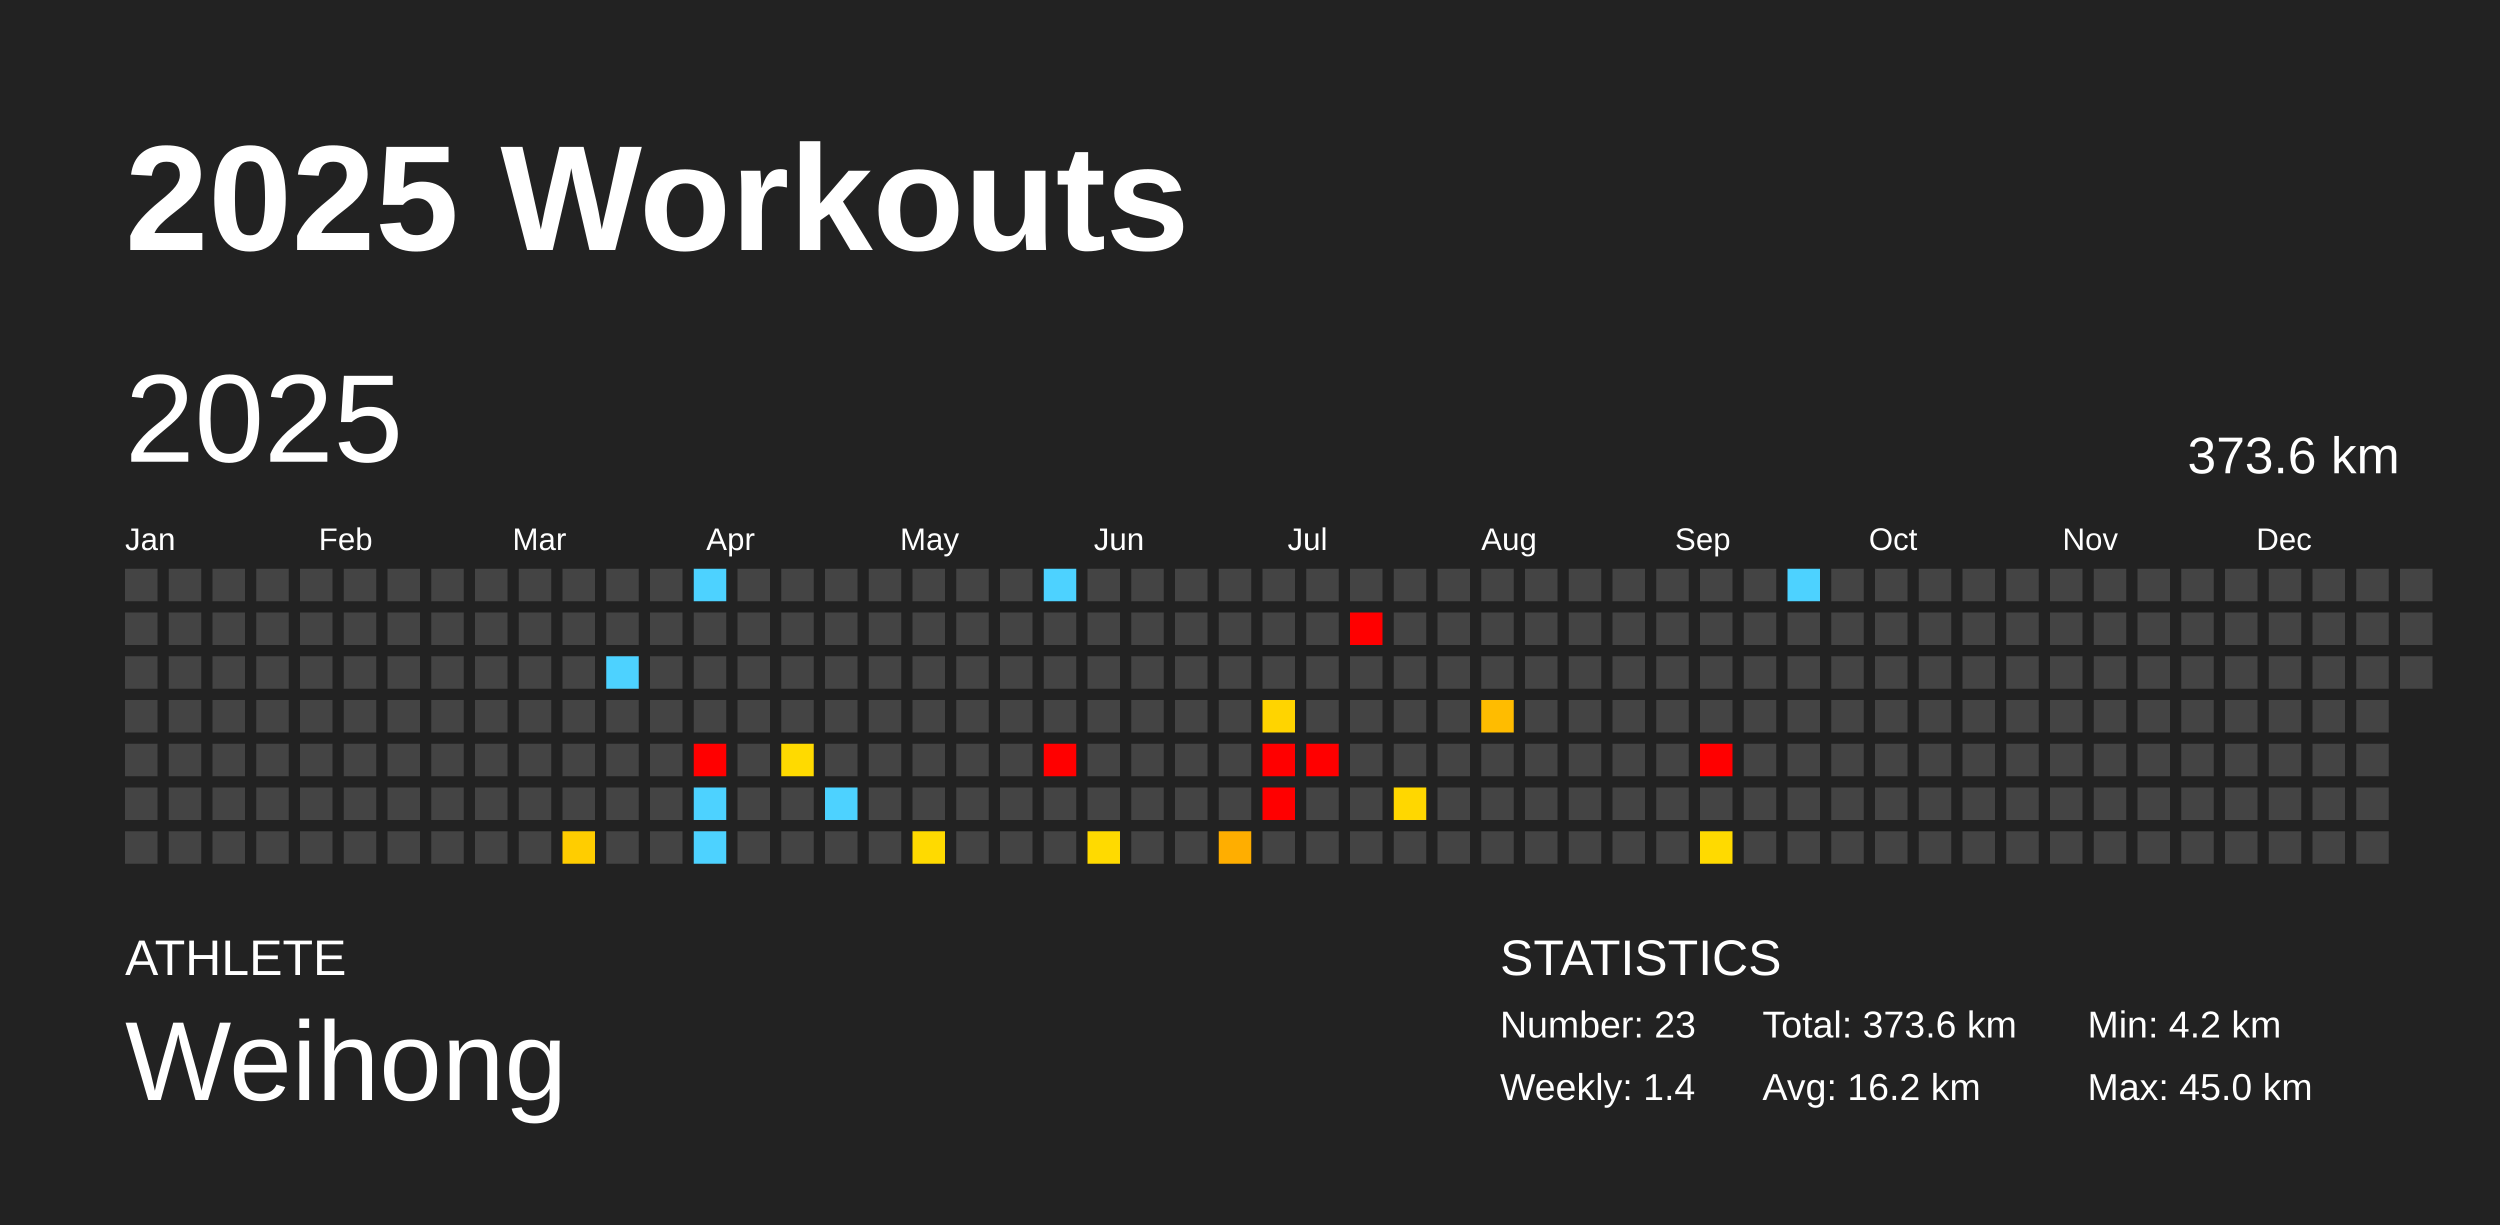
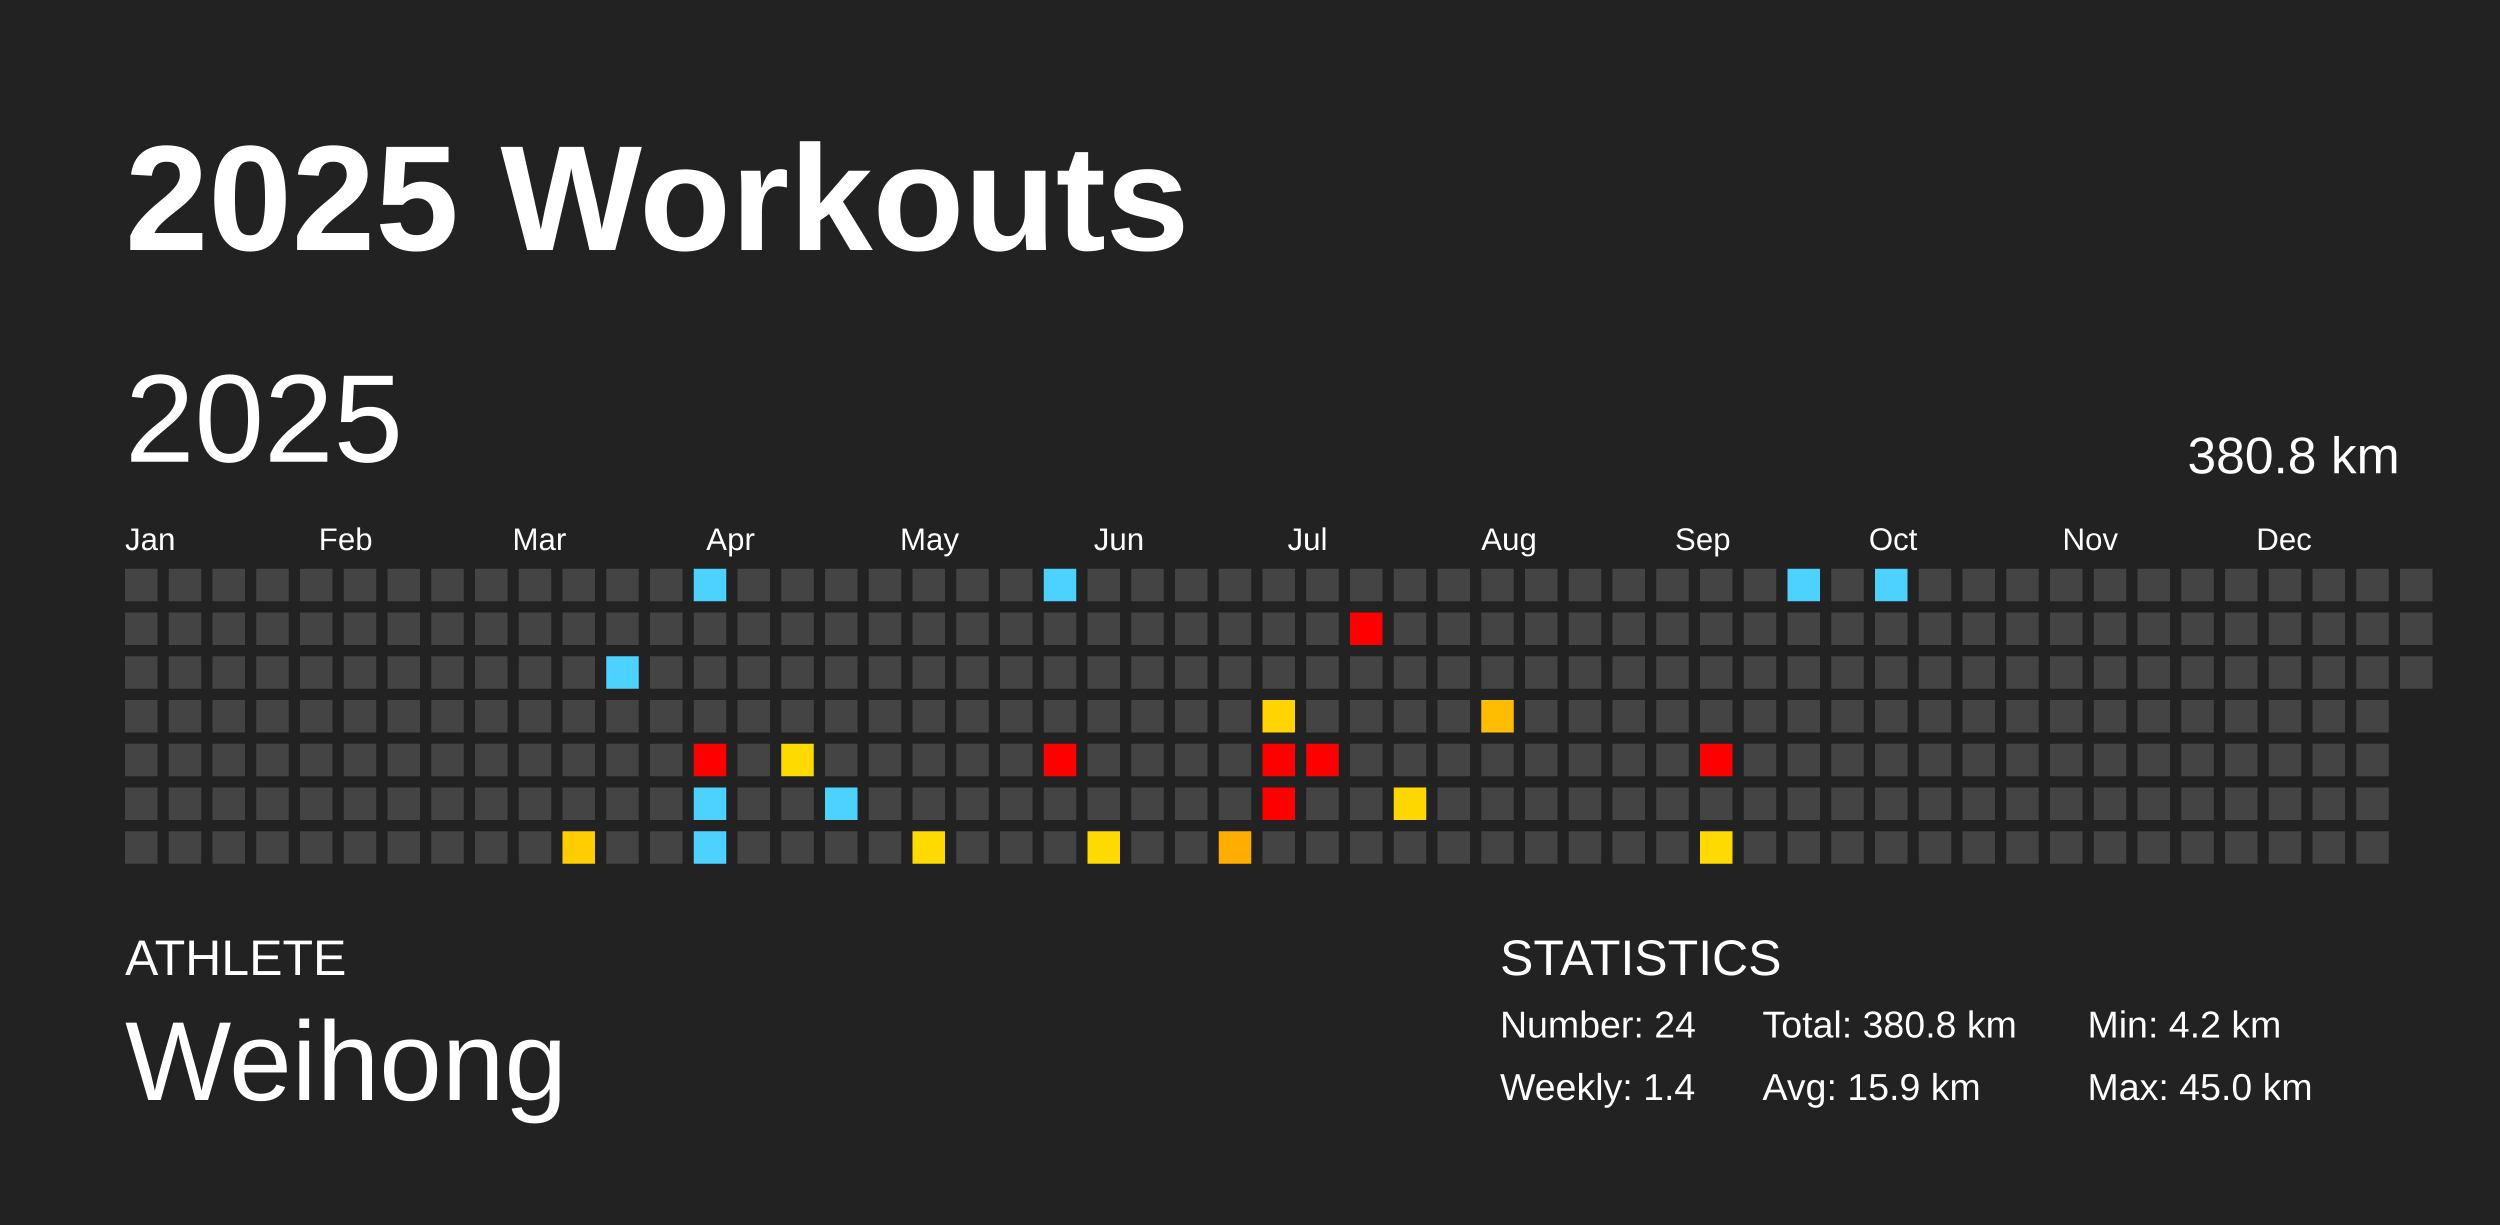
<svg xmlns="http://www.w3.org/2000/svg" baseProfile="full" height="98mm" version="1.1" viewBox="0,0,200,98" width="200mm">
  <defs />
  <rect fill="#222222" height="98" width="200" x="0" y="0" />
  <text fill="#FFFFFF" style="font-size:12px; font-family:Arial; font-weight:bold;" x="10" y="20">2025 Workouts</text>
  <text fill="#FFFFFF" style="font-size:4px; font-family:Arial" x="10" y="78">ATHLETE</text>
  <text fill="#FFFFFF" style="font-size:9px; font-family:Arial" x="10" y="88">Weihong</text>
  <text fill="#FFFFFF" style="font-size:4px; font-family:Arial" x="120" y="78">STATISTICS</text>
-   <text fill="#FFFFFF" style="font-size:3px; font-family:Arial" x="120" y="83">Number: 23</text>
+   <text fill="#FFFFFF" style="font-size:3px; font-family:Arial" x="120" y="83">Number: 24</text>
  <text fill="#FFFFFF" style="font-size:3px; font-family:Arial" x="120" y="88">Weekly: 1.4</text>
-   <text fill="#FFFFFF" style="font-size:3px; font-family:Arial" x="141" y="83">Total: 373.6 km</text>
-   <text fill="#FFFFFF" style="font-size:3px; font-family:Arial" x="141" y="88">Avg: 16.2 km</text>
+   <text fill="#FFFFFF" style="font-size:3px; font-family:Arial" x="141" y="83">Total: 380.8 km</text>
+   <text fill="#FFFFFF" style="font-size:3px; font-family:Arial" x="141" y="88">Avg: 15.9 km</text>
  <text fill="#FFFFFF" style="font-size:3px; font-family:Arial" x="167" y="83">Min: 4.2 km</text>
  <text fill="#FFFFFF" style="font-size:3px; font-family:Arial" x="167" y="88">Max: 45.0 km</text>
  <text dominant-baseline="hanging" fill="#FFFFFF" style="font-size:10.0px; font-family:Arial;" x="10" y="30">2025</text>
-   <text dominant-baseline="hanging" fill="#FFFFFF" style="font-size:4.125px; font-family:Arial;" x="175" y="35">373.6 km</text>
+   <text dominant-baseline="hanging" fill="#FFFFFF" style="font-size:4.125px; font-family:Arial;" x="175" y="35">380.8 km</text>
  <text fill="#FFFFFF" style="font-size:2.5px; font-family:Arial" x="10.0" y="44">Jan</text>
  <text fill="#FFFFFF" style="font-size:2.5px; font-family:Arial" x="25.5" y="44">Feb</text>
  <text fill="#FFFFFF" style="font-size:2.5px; font-family:Arial" x="41.0" y="44">Mar</text>
  <text fill="#FFFFFF" style="font-size:2.5px; font-family:Arial" x="56.5" y="44">Apr</text>
  <text fill="#FFFFFF" style="font-size:2.5px; font-family:Arial" x="72.0" y="44">May</text>
  <text fill="#FFFFFF" style="font-size:2.5px; font-family:Arial" x="87.5" y="44">Jun</text>
  <text fill="#FFFFFF" style="font-size:2.5px; font-family:Arial" x="103.0" y="44">Jul</text>
  <text fill="#FFFFFF" style="font-size:2.5px; font-family:Arial" x="118.5" y="44">Aug</text>
  <text fill="#FFFFFF" style="font-size:2.5px; font-family:Arial" x="134.0" y="44">Sep</text>
  <text fill="#FFFFFF" style="font-size:2.5px; font-family:Arial" x="149.5" y="44">Oct</text>
  <text fill="#FFFFFF" style="font-size:2.5px; font-family:Arial" x="165.0" y="44">Nov</text>
  <text fill="#FFFFFF" style="font-size:2.5px; font-family:Arial" x="180.5" y="44">Dec</text>
  <rect fill="#444444" height="2.6" width="2.6" x="10.0" y="45.5" />
  <rect fill="#444444" height="2.6" width="2.6" x="10.0" y="49.0" />
  <rect fill="#444444" height="2.6" width="2.6" x="10.0" y="52.5" />
  <rect fill="#444444" height="2.6" width="2.6" x="10.0" y="56.0" />
  <rect fill="#444444" height="2.6" width="2.6" x="10.0" y="59.5" />
  <rect fill="#444444" height="2.6" width="2.6" x="10.0" y="63.0" />
  <rect fill="#444444" height="2.6" width="2.6" x="10.0" y="66.5" />
  <rect fill="#444444" height="2.6" width="2.6" x="13.5" y="45.5" />
  <rect fill="#444444" height="2.6" width="2.6" x="13.5" y="49.0" />
  <rect fill="#444444" height="2.6" width="2.6" x="13.5" y="52.5" />
  <rect fill="#444444" height="2.6" width="2.6" x="13.5" y="56.0" />
  <rect fill="#444444" height="2.6" width="2.6" x="13.5" y="59.5" />
  <rect fill="#444444" height="2.6" width="2.6" x="13.5" y="63.0" />
  <rect fill="#444444" height="2.6" width="2.6" x="13.5" y="66.5" />
  <rect fill="#444444" height="2.6" width="2.6" x="17.0" y="45.5" />
  <rect fill="#444444" height="2.6" width="2.6" x="17.0" y="49.0" />
  <rect fill="#444444" height="2.6" width="2.6" x="17.0" y="52.5" />
  <rect fill="#444444" height="2.6" width="2.6" x="17.0" y="56.0" />
  <rect fill="#444444" height="2.6" width="2.6" x="17.0" y="59.5" />
  <rect fill="#444444" height="2.6" width="2.6" x="17.0" y="63.0" />
  <rect fill="#444444" height="2.6" width="2.6" x="17.0" y="66.5" />
  <rect fill="#444444" height="2.6" width="2.6" x="20.5" y="45.5" />
  <rect fill="#444444" height="2.6" width="2.6" x="20.5" y="49.0" />
  <rect fill="#444444" height="2.6" width="2.6" x="20.5" y="52.5" />
  <rect fill="#444444" height="2.6" width="2.6" x="20.5" y="56.0" />
  <rect fill="#444444" height="2.6" width="2.6" x="20.5" y="59.5" />
  <rect fill="#444444" height="2.6" width="2.6" x="20.5" y="63.0" />
  <rect fill="#444444" height="2.6" width="2.6" x="20.5" y="66.5" />
  <rect fill="#444444" height="2.6" width="2.6" x="24.0" y="45.5" />
  <rect fill="#444444" height="2.6" width="2.6" x="24.0" y="49.0" />
  <rect fill="#444444" height="2.6" width="2.6" x="24.0" y="52.5" />
  <rect fill="#444444" height="2.6" width="2.6" x="24.0" y="56.0" />
  <rect fill="#444444" height="2.6" width="2.6" x="24.0" y="59.5" />
  <rect fill="#444444" height="2.6" width="2.6" x="24.0" y="63.0" />
  <rect fill="#444444" height="2.6" width="2.6" x="24.0" y="66.5" />
  <rect fill="#444444" height="2.6" width="2.6" x="27.5" y="45.5" />
  <rect fill="#444444" height="2.6" width="2.6" x="27.5" y="49.0" />
  <rect fill="#444444" height="2.6" width="2.6" x="27.5" y="52.5" />
  <rect fill="#444444" height="2.6" width="2.6" x="27.5" y="56.0" />
  <rect fill="#444444" height="2.6" width="2.6" x="27.5" y="59.5" />
  <rect fill="#444444" height="2.6" width="2.6" x="27.5" y="63.0" />
  <rect fill="#444444" height="2.6" width="2.6" x="27.5" y="66.5" />
  <rect fill="#444444" height="2.6" width="2.6" x="31.0" y="45.5" />
  <rect fill="#444444" height="2.6" width="2.6" x="31.0" y="49.0" />
  <rect fill="#444444" height="2.6" width="2.6" x="31.0" y="52.5" />
  <rect fill="#444444" height="2.6" width="2.6" x="31.0" y="56.0" />
  <rect fill="#444444" height="2.6" width="2.6" x="31.0" y="59.5" />
  <rect fill="#444444" height="2.6" width="2.6" x="31.0" y="63.0" />
  <rect fill="#444444" height="2.6" width="2.6" x="31.0" y="66.5" />
  <rect fill="#444444" height="2.6" width="2.6" x="34.5" y="45.5" />
  <rect fill="#444444" height="2.6" width="2.6" x="34.5" y="49.0" />
  <rect fill="#444444" height="2.6" width="2.6" x="34.5" y="52.5" />
  <rect fill="#444444" height="2.6" width="2.6" x="34.5" y="56.0" />
  <rect fill="#444444" height="2.6" width="2.6" x="34.5" y="59.5" />
  <rect fill="#444444" height="2.6" width="2.6" x="34.5" y="63.0" />
  <rect fill="#444444" height="2.6" width="2.6" x="34.5" y="66.5" />
  <rect fill="#444444" height="2.6" width="2.6" x="38.0" y="45.5" />
  <rect fill="#444444" height="2.6" width="2.6" x="38.0" y="49.0" />
  <rect fill="#444444" height="2.6" width="2.6" x="38.0" y="52.5" />
  <rect fill="#444444" height="2.6" width="2.6" x="38.0" y="56.0" />
  <rect fill="#444444" height="2.6" width="2.6" x="38.0" y="59.5" />
  <rect fill="#444444" height="2.6" width="2.6" x="38.0" y="63.0" />
  <rect fill="#444444" height="2.6" width="2.6" x="38.0" y="66.5" />
  <rect fill="#444444" height="2.6" width="2.6" x="41.5" y="45.5" />
  <rect fill="#444444" height="2.6" width="2.6" x="41.5" y="49.0" />
  <rect fill="#444444" height="2.6" width="2.6" x="41.5" y="52.5" />
  <rect fill="#444444" height="2.6" width="2.6" x="41.5" y="56.0" />
  <rect fill="#444444" height="2.6" width="2.6" x="41.5" y="59.5" />
  <rect fill="#444444" height="2.6" width="2.6" x="41.5" y="63.0" />
  <rect fill="#444444" height="2.6" width="2.6" x="41.5" y="66.5" />
  <rect fill="#444444" height="2.6" width="2.6" x="45.0" y="45.5" />
  <rect fill="#444444" height="2.6" width="2.6" x="45.0" y="49.0" />
  <rect fill="#444444" height="2.6" width="2.6" x="45.0" y="52.5" />
  <rect fill="#444444" height="2.6" width="2.6" x="45.0" y="56.0" />
  <rect fill="#444444" height="2.6" width="2.6" x="45.0" y="59.5" />
  <rect fill="#444444" height="2.6" width="2.6" x="45.0" y="63.0" />
  <rect fill="#ffcd00" height="2.6" width="2.6" x="45.0" y="66.5" />
  <rect fill="#444444" height="2.6" width="2.6" x="48.5" y="45.5" />
  <rect fill="#444444" height="2.6" width="2.6" x="48.5" y="49.0" />
  <rect fill="#4dd2ff" height="2.6" width="2.6" x="48.5" y="52.5" />
  <rect fill="#444444" height="2.6" width="2.6" x="48.5" y="56.0" />
  <rect fill="#444444" height="2.6" width="2.6" x="48.5" y="59.5" />
  <rect fill="#444444" height="2.6" width="2.6" x="48.5" y="63.0" />
  <rect fill="#444444" height="2.6" width="2.6" x="48.5" y="66.5" />
  <rect fill="#444444" height="2.6" width="2.6" x="52.0" y="45.5" />
  <rect fill="#444444" height="2.6" width="2.6" x="52.0" y="49.0" />
  <rect fill="#444444" height="2.6" width="2.6" x="52.0" y="52.5" />
  <rect fill="#444444" height="2.6" width="2.6" x="52.0" y="56.0" />
  <rect fill="#444444" height="2.6" width="2.6" x="52.0" y="59.5" />
  <rect fill="#444444" height="2.6" width="2.6" x="52.0" y="63.0" />
  <rect fill="#444444" height="2.6" width="2.6" x="52.0" y="66.5" />
  <rect fill="#4dd2ff" height="2.6" width="2.6" x="55.5" y="45.5" />
  <rect fill="#444444" height="2.6" width="2.6" x="55.5" y="49.0" />
  <rect fill="#444444" height="2.6" width="2.6" x="55.5" y="52.5" />
  <rect fill="#444444" height="2.6" width="2.6" x="55.5" y="56.0" />
  <rect fill="red" height="2.6" width="2.6" x="55.5" y="59.5" />
  <rect fill="#4dd2ff" height="2.6" width="2.6" x="55.5" y="63.0" />
  <rect fill="#4dd2ff" height="2.6" width="2.6" x="55.5" y="66.5" />
  <rect fill="#444444" height="2.6" width="2.6" x="59.0" y="45.5" />
  <rect fill="#444444" height="2.6" width="2.6" x="59.0" y="49.0" />
  <rect fill="#444444" height="2.6" width="2.6" x="59.0" y="52.5" />
  <rect fill="#444444" height="2.6" width="2.6" x="59.0" y="56.0" />
  <rect fill="#444444" height="2.6" width="2.6" x="59.0" y="59.5" />
  <rect fill="#444444" height="2.6" width="2.6" x="59.0" y="63.0" />
  <rect fill="#444444" height="2.6" width="2.6" x="59.0" y="66.5" />
  <rect fill="#444444" height="2.6" width="2.6" x="62.5" y="45.5" />
  <rect fill="#444444" height="2.6" width="2.6" x="62.5" y="49.0" />
  <rect fill="#444444" height="2.6" width="2.6" x="62.5" y="52.5" />
  <rect fill="#444444" height="2.6" width="2.6" x="62.5" y="56.0" />
  <rect fill="#ffda00" height="2.6" width="2.6" x="62.5" y="59.5" />
  <rect fill="#444444" height="2.6" width="2.6" x="62.5" y="63.0" />
  <rect fill="#444444" height="2.6" width="2.6" x="62.5" y="66.5" />
  <rect fill="#444444" height="2.6" width="2.6" x="66.0" y="45.5" />
  <rect fill="#444444" height="2.6" width="2.6" x="66.0" y="49.0" />
  <rect fill="#444444" height="2.6" width="2.6" x="66.0" y="52.5" />
  <rect fill="#444444" height="2.6" width="2.6" x="66.0" y="56.0" />
  <rect fill="#444444" height="2.6" width="2.6" x="66.0" y="59.5" />
  <rect fill="#4dd2ff" height="2.6" width="2.6" x="66.0" y="63.0" />
  <rect fill="#444444" height="2.6" width="2.6" x="66.0" y="66.5" />
  <rect fill="#444444" height="2.6" width="2.6" x="69.5" y="45.5" />
  <rect fill="#444444" height="2.6" width="2.6" x="69.5" y="49.0" />
  <rect fill="#444444" height="2.6" width="2.6" x="69.5" y="52.5" />
  <rect fill="#444444" height="2.6" width="2.6" x="69.5" y="56.0" />
  <rect fill="#444444" height="2.6" width="2.6" x="69.5" y="59.5" />
  <rect fill="#444444" height="2.6" width="2.6" x="69.5" y="63.0" />
  <rect fill="#444444" height="2.6" width="2.6" x="69.5" y="66.5" />
  <rect fill="#444444" height="2.6" width="2.6" x="73.0" y="45.5" />
  <rect fill="#444444" height="2.6" width="2.6" x="73.0" y="49.0" />
  <rect fill="#444444" height="2.6" width="2.6" x="73.0" y="52.5" />
  <rect fill="#444444" height="2.6" width="2.6" x="73.0" y="56.0" />
  <rect fill="#444444" height="2.6" width="2.6" x="73.0" y="59.5" />
  <rect fill="#444444" height="2.6" width="2.6" x="73.0" y="63.0" />
  <rect fill="#ffda00" height="2.6" width="2.6" x="73.0" y="66.5" />
  <rect fill="#444444" height="2.6" width="2.6" x="76.5" y="45.5" />
  <rect fill="#444444" height="2.6" width="2.6" x="76.5" y="49.0" />
  <rect fill="#444444" height="2.6" width="2.6" x="76.5" y="52.5" />
  <rect fill="#444444" height="2.6" width="2.6" x="76.5" y="56.0" />
  <rect fill="#444444" height="2.6" width="2.6" x="76.5" y="59.5" />
  <rect fill="#444444" height="2.6" width="2.6" x="76.5" y="63.0" />
  <rect fill="#444444" height="2.6" width="2.6" x="76.5" y="66.5" />
  <rect fill="#444444" height="2.6" width="2.6" x="80.0" y="45.5" />
  <rect fill="#444444" height="2.6" width="2.6" x="80.0" y="49.0" />
  <rect fill="#444444" height="2.6" width="2.6" x="80.0" y="52.5" />
  <rect fill="#444444" height="2.6" width="2.6" x="80.0" y="56.0" />
  <rect fill="#444444" height="2.6" width="2.6" x="80.0" y="59.5" />
  <rect fill="#444444" height="2.6" width="2.6" x="80.0" y="63.0" />
  <rect fill="#444444" height="2.6" width="2.6" x="80.0" y="66.5" />
  <rect fill="#4dd2ff" height="2.6" width="2.6" x="83.5" y="45.5" />
  <rect fill="#444444" height="2.6" width="2.6" x="83.5" y="49.0" />
  <rect fill="#444444" height="2.6" width="2.6" x="83.5" y="52.5" />
  <rect fill="#444444" height="2.6" width="2.6" x="83.5" y="56.0" />
  <rect fill="red" height="2.6" width="2.6" x="83.5" y="59.5" />
  <rect fill="#444444" height="2.6" width="2.6" x="83.5" y="63.0" />
  <rect fill="#444444" height="2.6" width="2.6" x="83.5" y="66.5" />
  <rect fill="#444444" height="2.6" width="2.6" x="87.0" y="45.5" />
  <rect fill="#444444" height="2.6" width="2.6" x="87.0" y="49.0" />
  <rect fill="#444444" height="2.6" width="2.6" x="87.0" y="52.5" />
  <rect fill="#444444" height="2.6" width="2.6" x="87.0" y="56.0" />
  <rect fill="#444444" height="2.6" width="2.6" x="87.0" y="59.5" />
  <rect fill="#444444" height="2.6" width="2.6" x="87.0" y="63.0" />
  <rect fill="#ffda00" height="2.6" width="2.6" x="87.0" y="66.5" />
  <rect fill="#444444" height="2.6" width="2.6" x="90.5" y="45.5" />
  <rect fill="#444444" height="2.6" width="2.6" x="90.5" y="49.0" />
  <rect fill="#444444" height="2.6" width="2.6" x="90.5" y="52.5" />
  <rect fill="#444444" height="2.6" width="2.6" x="90.5" y="56.0" />
  <rect fill="#444444" height="2.6" width="2.6" x="90.5" y="59.5" />
  <rect fill="#444444" height="2.6" width="2.6" x="90.5" y="63.0" />
  <rect fill="#444444" height="2.6" width="2.6" x="90.5" y="66.5" />
  <rect fill="#444444" height="2.6" width="2.6" x="94.0" y="45.5" />
  <rect fill="#444444" height="2.6" width="2.6" x="94.0" y="49.0" />
  <rect fill="#444444" height="2.6" width="2.6" x="94.0" y="52.5" />
  <rect fill="#444444" height="2.6" width="2.6" x="94.0" y="56.0" />
  <rect fill="#444444" height="2.6" width="2.6" x="94.0" y="59.5" />
  <rect fill="#444444" height="2.6" width="2.6" x="94.0" y="63.0" />
  <rect fill="#444444" height="2.6" width="2.6" x="94.0" y="66.5" />
  <rect fill="#444444" height="2.6" width="2.6" x="97.5" y="45.5" />
  <rect fill="#444444" height="2.6" width="2.6" x="97.5" y="49.0" />
  <rect fill="#444444" height="2.6" width="2.6" x="97.5" y="52.5" />
  <rect fill="#444444" height="2.6" width="2.6" x="97.5" y="56.0" />
  <rect fill="#444444" height="2.6" width="2.6" x="97.5" y="59.5" />
  <rect fill="#444444" height="2.6" width="2.6" x="97.5" y="63.0" />
  <rect fill="#ffae00" height="2.6" width="2.6" x="97.5" y="66.5" />
  <rect fill="#444444" height="2.6" width="2.6" x="101.0" y="45.5" />
  <rect fill="#444444" height="2.6" width="2.6" x="101.0" y="49.0" />
  <rect fill="#444444" height="2.6" width="2.6" x="101.0" y="52.5" />
  <rect fill="#ffd400" height="2.6" width="2.6" x="101.0" y="56.0" />
  <rect fill="red" height="2.6" width="2.6" x="101.0" y="59.5" />
  <rect fill="red" height="2.6" width="2.6" x="101.0" y="63.0" />
  <rect fill="#444444" height="2.6" width="2.6" x="101.0" y="66.5" />
  <rect fill="#444444" height="2.6" width="2.6" x="104.5" y="45.5" />
  <rect fill="#444444" height="2.6" width="2.6" x="104.5" y="49.0" />
  <rect fill="#444444" height="2.6" width="2.6" x="104.5" y="52.5" />
  <rect fill="#444444" height="2.6" width="2.6" x="104.5" y="56.0" />
  <rect fill="red" height="2.6" width="2.6" x="104.5" y="59.5" />
  <rect fill="#444444" height="2.6" width="2.6" x="104.5" y="63.0" />
  <rect fill="#444444" height="2.6" width="2.6" x="104.5" y="66.5" />
  <rect fill="#444444" height="2.6" width="2.6" x="108.0" y="45.5" />
  <rect fill="red" height="2.6" width="2.6" x="108.0" y="49.0" />
  <rect fill="#444444" height="2.6" width="2.6" x="108.0" y="52.5" />
  <rect fill="#444444" height="2.6" width="2.6" x="108.0" y="56.0" />
  <rect fill="#444444" height="2.6" width="2.6" x="108.0" y="59.5" />
  <rect fill="#444444" height="2.6" width="2.6" x="108.0" y="63.0" />
  <rect fill="#444444" height="2.6" width="2.6" x="108.0" y="66.5" />
  <rect fill="#444444" height="2.6" width="2.6" x="111.5" y="45.5" />
  <rect fill="#444444" height="2.6" width="2.6" x="111.5" y="49.0" />
  <rect fill="#444444" height="2.6" width="2.6" x="111.5" y="52.5" />
  <rect fill="#444444" height="2.6" width="2.6" x="111.5" y="56.0" />
  <rect fill="#444444" height="2.6" width="2.6" x="111.5" y="59.5" />
  <rect fill="#ffd700" height="2.6" width="2.6" x="111.5" y="63.0" />
  <rect fill="#444444" height="2.6" width="2.6" x="111.5" y="66.5" />
  <rect fill="#444444" height="2.6" width="2.6" x="115.0" y="45.5" />
  <rect fill="#444444" height="2.6" width="2.6" x="115.0" y="49.0" />
  <rect fill="#444444" height="2.6" width="2.6" x="115.0" y="52.5" />
  <rect fill="#444444" height="2.6" width="2.6" x="115.0" y="56.0" />
  <rect fill="#444444" height="2.6" width="2.6" x="115.0" y="59.5" />
  <rect fill="#444444" height="2.6" width="2.6" x="115.0" y="63.0" />
  <rect fill="#444444" height="2.6" width="2.6" x="115.0" y="66.5" />
  <rect fill="#444444" height="2.6" width="2.6" x="118.5" y="45.5" />
  <rect fill="#444444" height="2.6" width="2.6" x="118.5" y="49.0" />
  <rect fill="#444444" height="2.6" width="2.6" x="118.5" y="52.5" />
  <rect fill="#ffbc00" height="2.6" width="2.6" x="118.5" y="56.0" />
  <rect fill="#444444" height="2.6" width="2.6" x="118.5" y="59.5" />
  <rect fill="#444444" height="2.6" width="2.6" x="118.5" y="63.0" />
  <rect fill="#444444" height="2.6" width="2.6" x="118.5" y="66.5" />
  <rect fill="#444444" height="2.6" width="2.6" x="122.0" y="45.5" />
  <rect fill="#444444" height="2.6" width="2.6" x="122.0" y="49.0" />
  <rect fill="#444444" height="2.6" width="2.6" x="122.0" y="52.5" />
  <rect fill="#444444" height="2.6" width="2.6" x="122.0" y="56.0" />
  <rect fill="#444444" height="2.6" width="2.6" x="122.0" y="59.5" />
  <rect fill="#444444" height="2.6" width="2.6" x="122.0" y="63.0" />
  <rect fill="#444444" height="2.6" width="2.6" x="122.0" y="66.5" />
  <rect fill="#444444" height="2.6" width="2.6" x="125.5" y="45.5" />
  <rect fill="#444444" height="2.6" width="2.6" x="125.5" y="49.0" />
  <rect fill="#444444" height="2.6" width="2.6" x="125.5" y="52.5" />
  <rect fill="#444444" height="2.6" width="2.6" x="125.5" y="56.0" />
  <rect fill="#444444" height="2.6" width="2.6" x="125.5" y="59.5" />
  <rect fill="#444444" height="2.6" width="2.6" x="125.5" y="63.0" />
  <rect fill="#444444" height="2.6" width="2.6" x="125.5" y="66.5" />
  <rect fill="#444444" height="2.6" width="2.6" x="129.0" y="45.5" />
  <rect fill="#444444" height="2.6" width="2.6" x="129.0" y="49.0" />
  <rect fill="#444444" height="2.6" width="2.6" x="129.0" y="52.5" />
  <rect fill="#444444" height="2.6" width="2.6" x="129.0" y="56.0" />
  <rect fill="#444444" height="2.6" width="2.6" x="129.0" y="59.5" />
  <rect fill="#444444" height="2.6" width="2.6" x="129.0" y="63.0" />
  <rect fill="#444444" height="2.6" width="2.6" x="129.0" y="66.5" />
  <rect fill="#444444" height="2.6" width="2.6" x="132.5" y="45.5" />
  <rect fill="#444444" height="2.6" width="2.6" x="132.5" y="49.0" />
  <rect fill="#444444" height="2.6" width="2.6" x="132.5" y="52.5" />
  <rect fill="#444444" height="2.6" width="2.6" x="132.5" y="56.0" />
  <rect fill="#444444" height="2.6" width="2.6" x="132.5" y="59.5" />
  <rect fill="#444444" height="2.6" width="2.6" x="132.5" y="63.0" />
  <rect fill="#444444" height="2.6" width="2.6" x="132.5" y="66.5" />
  <rect fill="#444444" height="2.6" width="2.6" x="136.0" y="45.5" />
  <rect fill="#444444" height="2.6" width="2.6" x="136.0" y="49.0" />
  <rect fill="#444444" height="2.6" width="2.6" x="136.0" y="52.5" />
  <rect fill="#444444" height="2.6" width="2.6" x="136.0" y="56.0" />
  <rect fill="red" height="2.6" width="2.6" x="136.0" y="59.5" />
  <rect fill="#444444" height="2.6" width="2.6" x="136.0" y="63.0" />
  <rect fill="#ffda00" height="2.6" width="2.6" x="136.0" y="66.5" />
  <rect fill="#444444" height="2.6" width="2.6" x="139.5" y="45.5" />
  <rect fill="#444444" height="2.6" width="2.6" x="139.5" y="49.0" />
  <rect fill="#444444" height="2.6" width="2.6" x="139.5" y="52.5" />
  <rect fill="#444444" height="2.6" width="2.6" x="139.5" y="56.0" />
  <rect fill="#444444" height="2.6" width="2.6" x="139.5" y="59.5" />
  <rect fill="#444444" height="2.6" width="2.6" x="139.5" y="63.0" />
  <rect fill="#444444" height="2.6" width="2.6" x="139.5" y="66.5" />
  <rect fill="#4dd2ff" height="2.6" width="2.6" x="143.0" y="45.5" />
  <rect fill="#444444" height="2.6" width="2.6" x="143.0" y="49.0" />
  <rect fill="#444444" height="2.6" width="2.6" x="143.0" y="52.5" />
  <rect fill="#444444" height="2.6" width="2.6" x="143.0" y="56.0" />
  <rect fill="#444444" height="2.6" width="2.6" x="143.0" y="59.5" />
  <rect fill="#444444" height="2.6" width="2.6" x="143.0" y="63.0" />
  <rect fill="#444444" height="2.6" width="2.6" x="143.0" y="66.5" />
  <rect fill="#444444" height="2.6" width="2.6" x="146.5" y="45.5" />
  <rect fill="#444444" height="2.6" width="2.6" x="146.5" y="49.0" />
  <rect fill="#444444" height="2.6" width="2.6" x="146.5" y="52.5" />
  <rect fill="#444444" height="2.6" width="2.6" x="146.5" y="56.0" />
  <rect fill="#444444" height="2.6" width="2.6" x="146.5" y="59.5" />
  <rect fill="#444444" height="2.6" width="2.6" x="146.5" y="63.0" />
  <rect fill="#444444" height="2.6" width="2.6" x="146.5" y="66.5" />
-   <rect fill="#444444" height="2.6" width="2.6" x="150.0" y="45.5" />
+   <rect fill="#4dd2ff" height="2.6" width="2.6" x="150.0" y="45.5" />
  <rect fill="#444444" height="2.6" width="2.6" x="150.0" y="49.0" />
  <rect fill="#444444" height="2.6" width="2.6" x="150.0" y="52.5" />
  <rect fill="#444444" height="2.6" width="2.6" x="150.0" y="56.0" />
  <rect fill="#444444" height="2.6" width="2.6" x="150.0" y="59.5" />
  <rect fill="#444444" height="2.6" width="2.6" x="150.0" y="63.0" />
  <rect fill="#444444" height="2.6" width="2.6" x="150.0" y="66.5" />
  <rect fill="#444444" height="2.6" width="2.6" x="153.5" y="45.5" />
  <rect fill="#444444" height="2.6" width="2.6" x="153.5" y="49.0" />
  <rect fill="#444444" height="2.6" width="2.6" x="153.5" y="52.5" />
  <rect fill="#444444" height="2.6" width="2.6" x="153.5" y="56.0" />
  <rect fill="#444444" height="2.6" width="2.6" x="153.5" y="59.5" />
  <rect fill="#444444" height="2.6" width="2.6" x="153.5" y="63.0" />
  <rect fill="#444444" height="2.6" width="2.6" x="153.5" y="66.5" />
  <rect fill="#444444" height="2.6" width="2.6" x="157.0" y="45.5" />
  <rect fill="#444444" height="2.6" width="2.6" x="157.0" y="49.0" />
  <rect fill="#444444" height="2.6" width="2.6" x="157.0" y="52.5" />
  <rect fill="#444444" height="2.6" width="2.6" x="157.0" y="56.0" />
  <rect fill="#444444" height="2.6" width="2.6" x="157.0" y="59.5" />
  <rect fill="#444444" height="2.6" width="2.6" x="157.0" y="63.0" />
  <rect fill="#444444" height="2.6" width="2.6" x="157.0" y="66.5" />
  <rect fill="#444444" height="2.6" width="2.6" x="160.5" y="45.5" />
  <rect fill="#444444" height="2.6" width="2.6" x="160.5" y="49.0" />
  <rect fill="#444444" height="2.6" width="2.6" x="160.5" y="52.5" />
  <rect fill="#444444" height="2.6" width="2.6" x="160.5" y="56.0" />
  <rect fill="#444444" height="2.6" width="2.6" x="160.5" y="59.5" />
  <rect fill="#444444" height="2.6" width="2.6" x="160.5" y="63.0" />
  <rect fill="#444444" height="2.6" width="2.6" x="160.5" y="66.5" />
  <rect fill="#444444" height="2.6" width="2.6" x="164.0" y="45.5" />
  <rect fill="#444444" height="2.6" width="2.6" x="164.0" y="49.0" />
  <rect fill="#444444" height="2.6" width="2.6" x="164.0" y="52.5" />
  <rect fill="#444444" height="2.6" width="2.6" x="164.0" y="56.0" />
  <rect fill="#444444" height="2.6" width="2.6" x="164.0" y="59.5" />
  <rect fill="#444444" height="2.6" width="2.6" x="164.0" y="63.0" />
  <rect fill="#444444" height="2.6" width="2.6" x="164.0" y="66.5" />
  <rect fill="#444444" height="2.6" width="2.6" x="167.5" y="45.5" />
  <rect fill="#444444" height="2.6" width="2.6" x="167.5" y="49.0" />
  <rect fill="#444444" height="2.6" width="2.6" x="167.5" y="52.5" />
  <rect fill="#444444" height="2.6" width="2.6" x="167.5" y="56.0" />
  <rect fill="#444444" height="2.6" width="2.6" x="167.5" y="59.5" />
  <rect fill="#444444" height="2.6" width="2.6" x="167.5" y="63.0" />
  <rect fill="#444444" height="2.6" width="2.6" x="167.5" y="66.5" />
  <rect fill="#444444" height="2.6" width="2.6" x="171.0" y="45.5" />
  <rect fill="#444444" height="2.6" width="2.6" x="171.0" y="49.0" />
  <rect fill="#444444" height="2.6" width="2.6" x="171.0" y="52.5" />
  <rect fill="#444444" height="2.6" width="2.6" x="171.0" y="56.0" />
  <rect fill="#444444" height="2.6" width="2.6" x="171.0" y="59.5" />
  <rect fill="#444444" height="2.6" width="2.6" x="171.0" y="63.0" />
  <rect fill="#444444" height="2.6" width="2.6" x="171.0" y="66.5" />
  <rect fill="#444444" height="2.6" width="2.6" x="174.5" y="45.5" />
  <rect fill="#444444" height="2.6" width="2.6" x="174.5" y="49.0" />
  <rect fill="#444444" height="2.6" width="2.6" x="174.5" y="52.5" />
  <rect fill="#444444" height="2.6" width="2.6" x="174.5" y="56.0" />
  <rect fill="#444444" height="2.6" width="2.6" x="174.5" y="59.5" />
  <rect fill="#444444" height="2.6" width="2.6" x="174.5" y="63.0" />
  <rect fill="#444444" height="2.6" width="2.6" x="174.5" y="66.5" />
  <rect fill="#444444" height="2.6" width="2.6" x="178.0" y="45.5" />
  <rect fill="#444444" height="2.6" width="2.6" x="178.0" y="49.0" />
  <rect fill="#444444" height="2.6" width="2.6" x="178.0" y="52.5" />
  <rect fill="#444444" height="2.6" width="2.6" x="178.0" y="56.0" />
  <rect fill="#444444" height="2.6" width="2.6" x="178.0" y="59.5" />
  <rect fill="#444444" height="2.6" width="2.6" x="178.0" y="63.0" />
  <rect fill="#444444" height="2.6" width="2.6" x="178.0" y="66.5" />
  <rect fill="#444444" height="2.6" width="2.6" x="181.5" y="45.5" />
  <rect fill="#444444" height="2.6" width="2.6" x="181.5" y="49.0" />
  <rect fill="#444444" height="2.6" width="2.6" x="181.5" y="52.5" />
  <rect fill="#444444" height="2.6" width="2.6" x="181.5" y="56.0" />
  <rect fill="#444444" height="2.6" width="2.6" x="181.5" y="59.5" />
  <rect fill="#444444" height="2.6" width="2.6" x="181.5" y="63.0" />
  <rect fill="#444444" height="2.6" width="2.6" x="181.5" y="66.5" />
  <rect fill="#444444" height="2.6" width="2.6" x="185.0" y="45.5" />
  <rect fill="#444444" height="2.6" width="2.6" x="185.0" y="49.0" />
  <rect fill="#444444" height="2.6" width="2.6" x="185.0" y="52.5" />
  <rect fill="#444444" height="2.6" width="2.6" x="185.0" y="56.0" />
  <rect fill="#444444" height="2.6" width="2.6" x="185.0" y="59.5" />
  <rect fill="#444444" height="2.6" width="2.6" x="185.0" y="63.0" />
  <rect fill="#444444" height="2.6" width="2.6" x="185.0" y="66.5" />
  <rect fill="#444444" height="2.6" width="2.6" x="188.5" y="45.5" />
  <rect fill="#444444" height="2.6" width="2.6" x="188.5" y="49.0" />
  <rect fill="#444444" height="2.6" width="2.6" x="188.5" y="52.5" />
  <rect fill="#444444" height="2.6" width="2.6" x="188.5" y="56.0" />
  <rect fill="#444444" height="2.6" width="2.6" x="188.5" y="59.5" />
  <rect fill="#444444" height="2.6" width="2.6" x="188.5" y="63.0" />
  <rect fill="#444444" height="2.6" width="2.6" x="188.5" y="66.5" />
  <rect fill="#444444" height="2.6" width="2.6" x="192.0" y="45.5" />
  <rect fill="#444444" height="2.6" width="2.6" x="192.0" y="49.0" />
  <rect fill="#444444" height="2.6" width="2.6" x="192.0" y="52.5" />
</svg>
